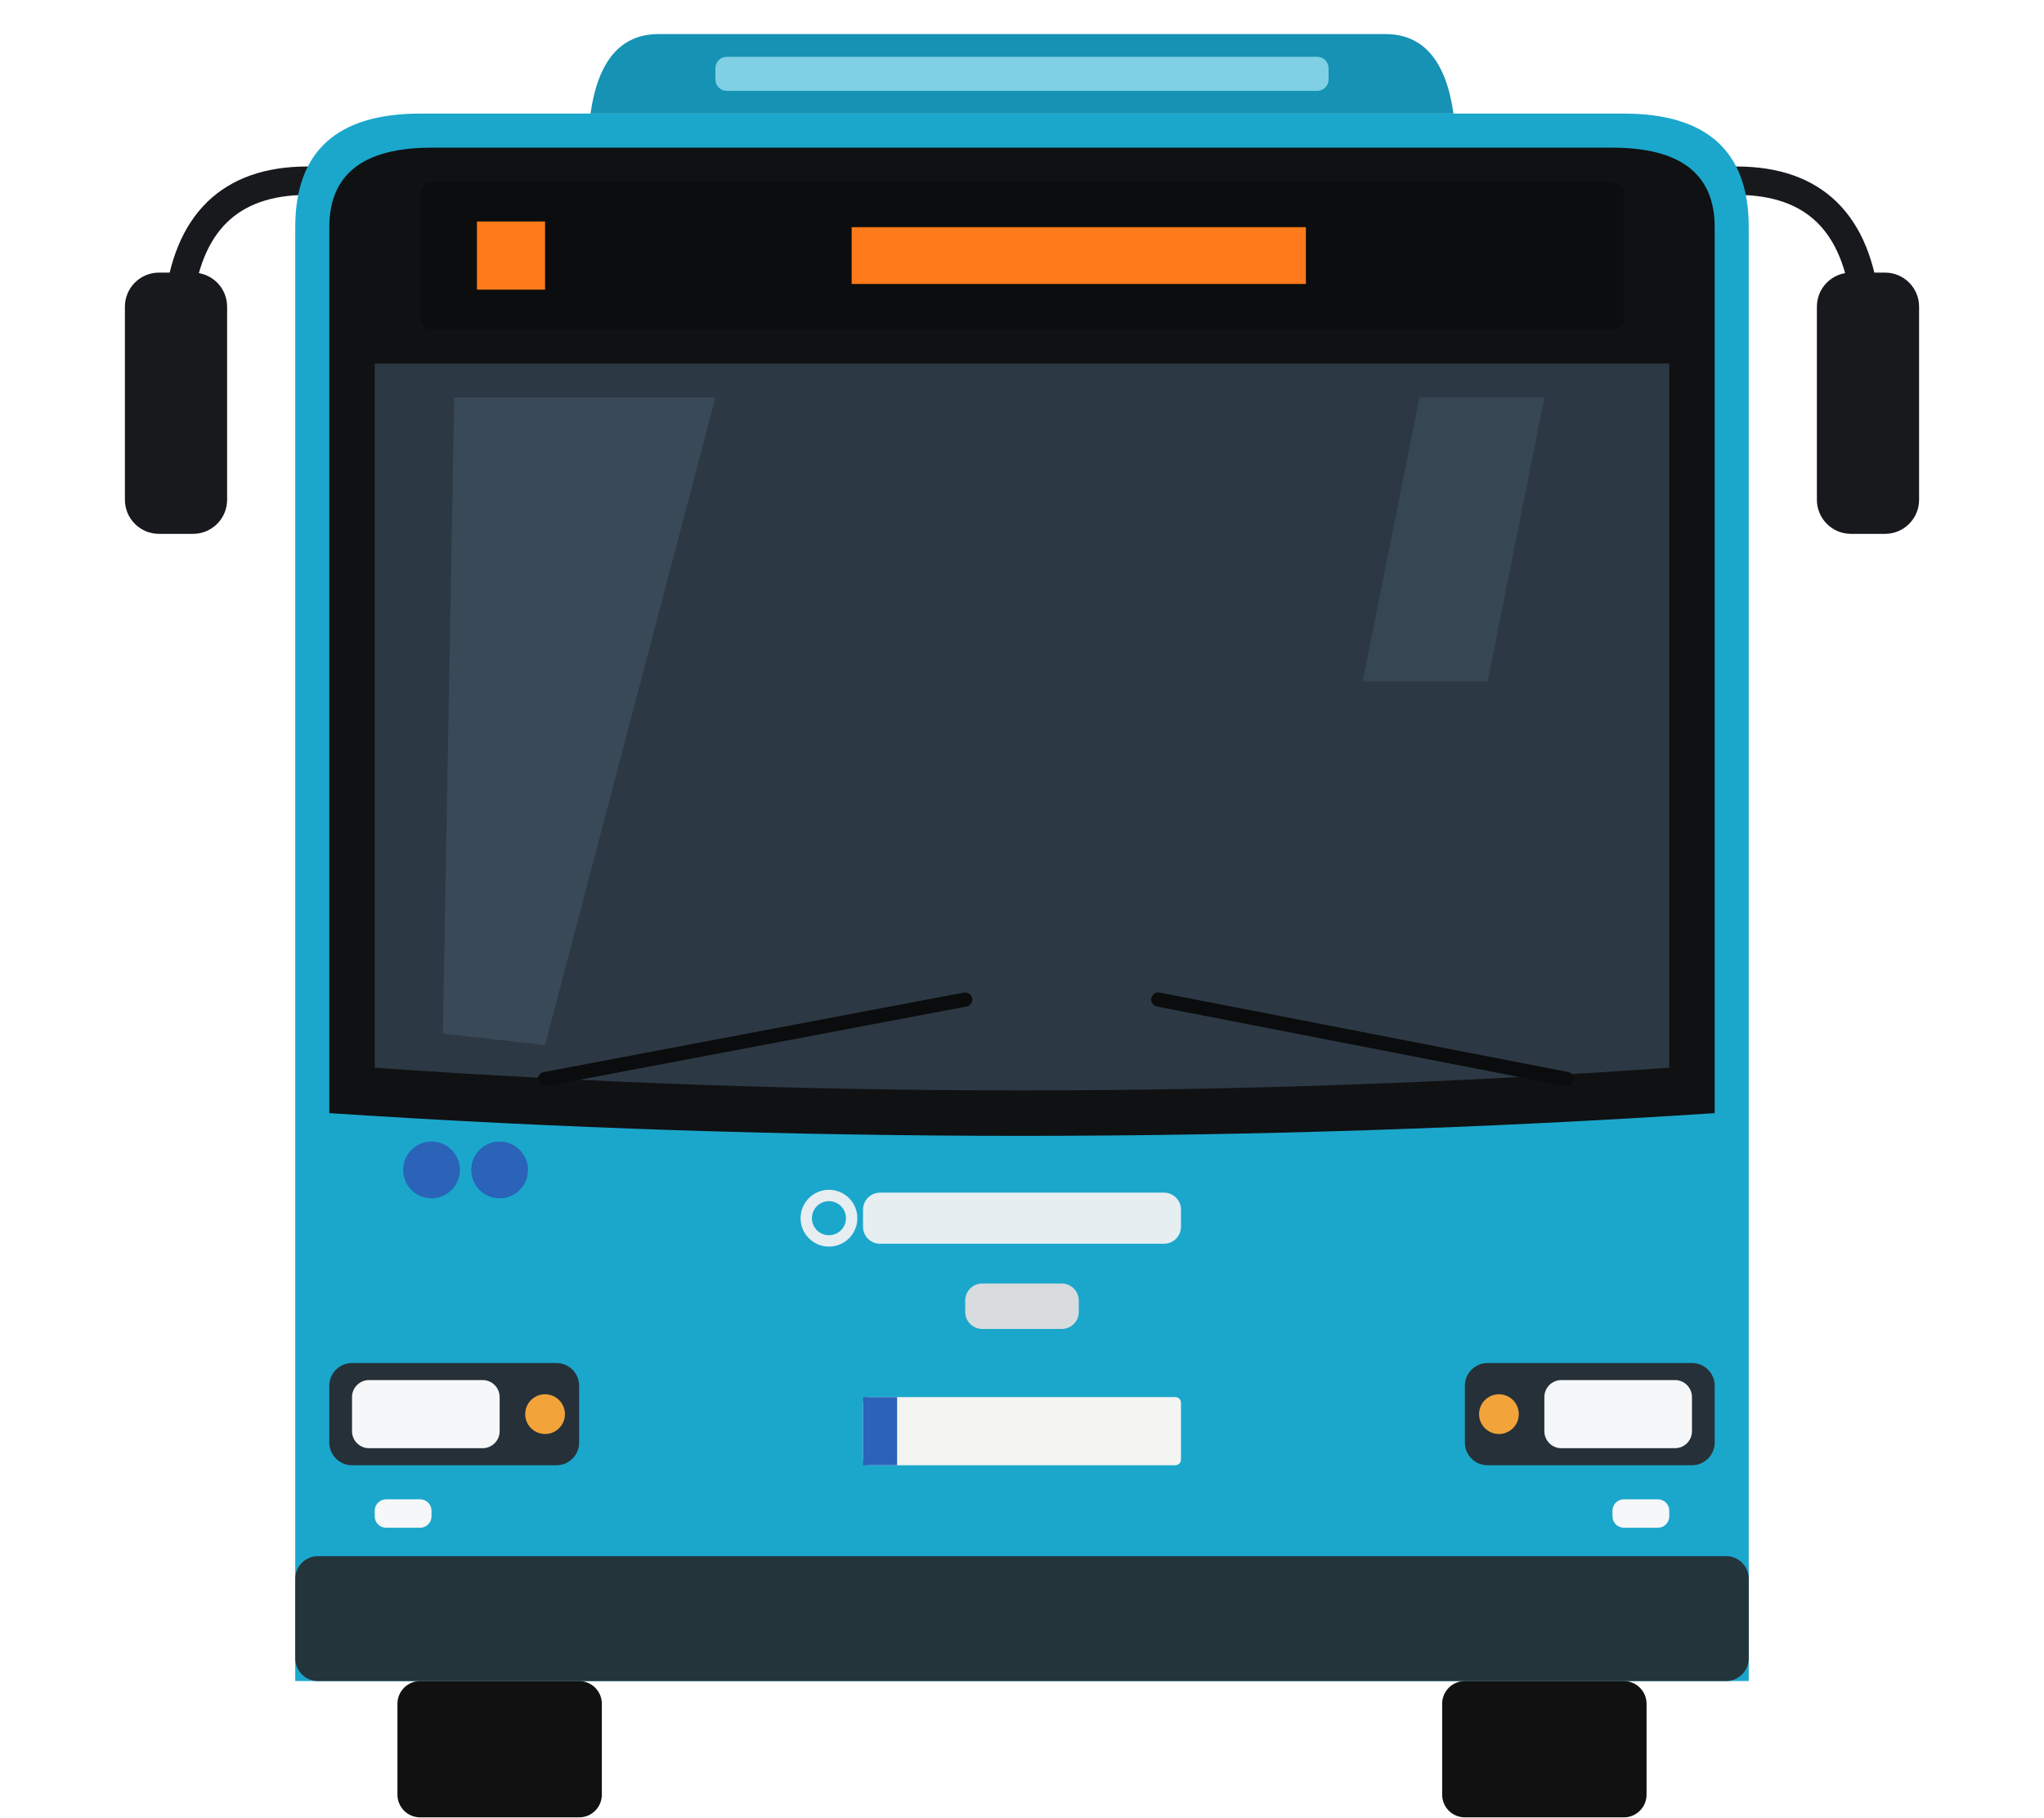
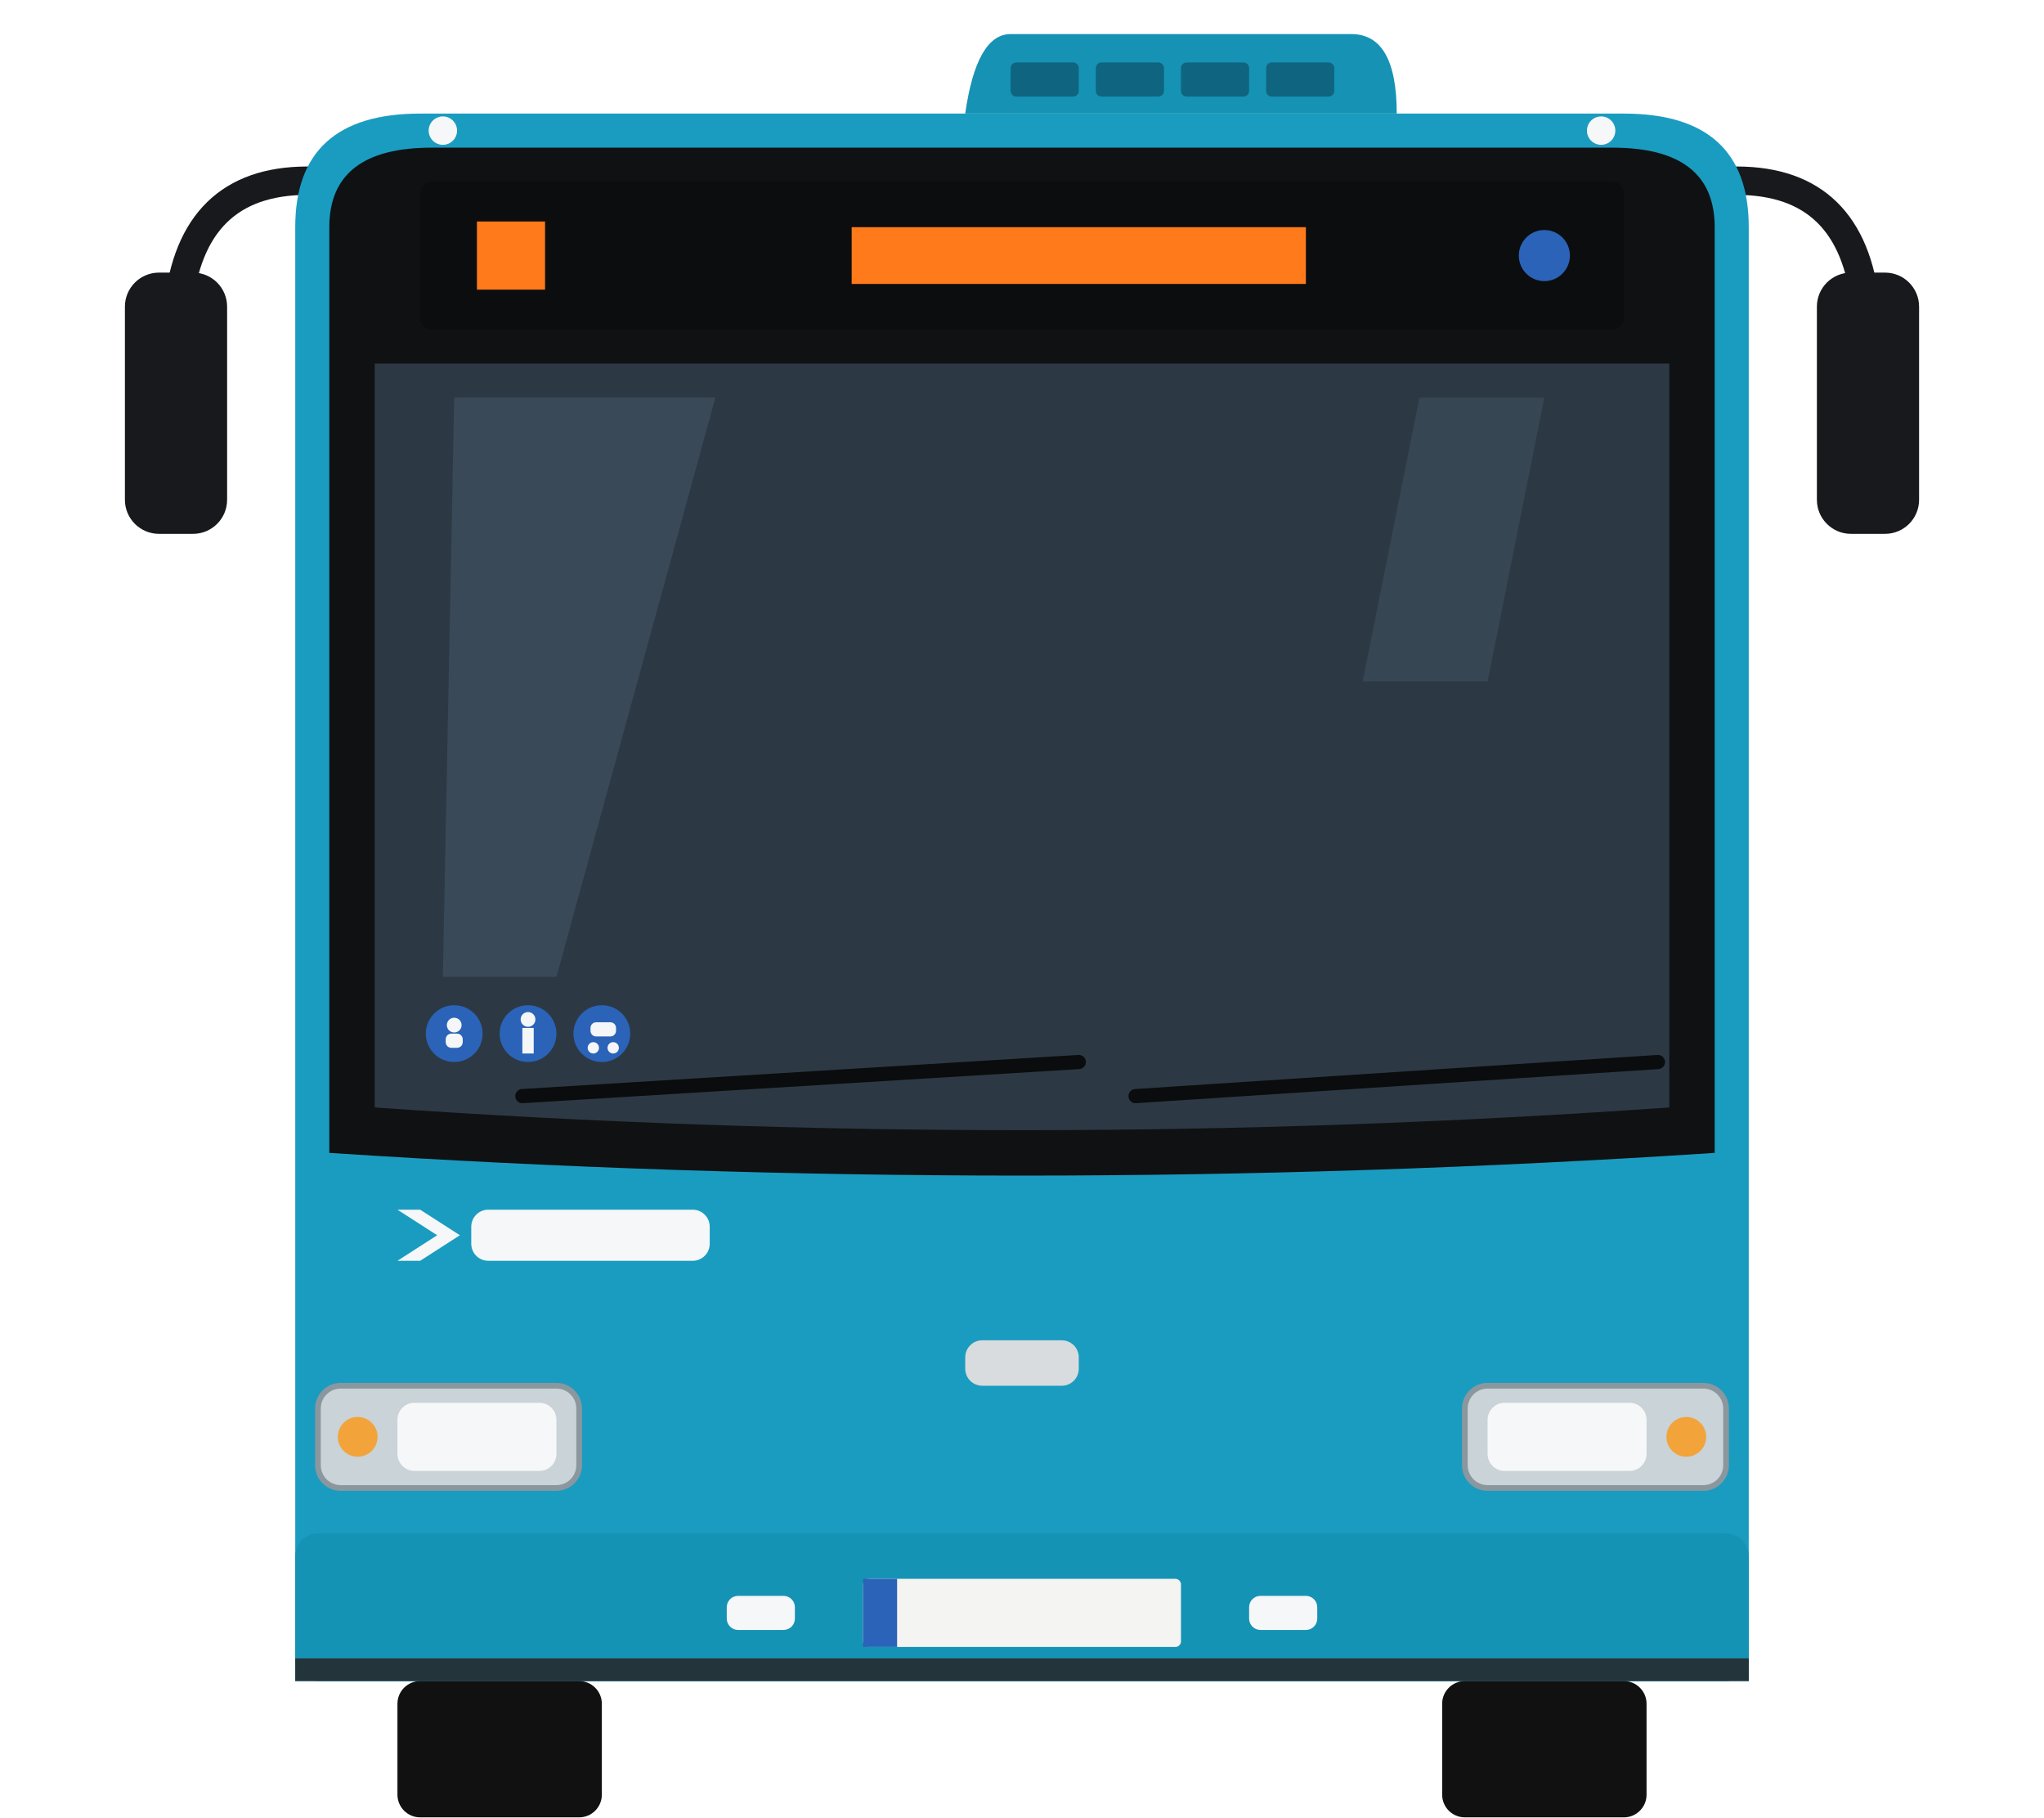
<svg xmlns="http://www.w3.org/2000/svg" viewBox="0 0 360 320">
  <g>
    <path d="M58 32 Q36 30 32 50" stroke="#17191c" stroke-width="5" fill="none" />
    <rect x="22" y="48" width="18" height="46" rx="6" fill="#17191c" />
    <path d="M302 32 Q324 30 328 50" stroke="#17191c" stroke-width="5" fill="none" />
    <rect x="320" y="48" width="18" height="46" rx="6" fill="#17191c" />
-     <path d="M116 6 H244 Q254 6 256 20 H104 Q106 6 116 6 Z" fill="#1592b4" />
-     <rect x="126" y="10" width="108" height="6" rx="2" fill="#7fd0e4" />
-     <path d="M52 296 V40 Q52 20 74 20 H286 Q308 20 308 40 V296 Z" fill="#1ba7cc" />
-     <path d="M58 40 Q58 26 76 26 H284 Q302 26 302 40 V196 Q180 204 58 196 Z" fill="#101113" />
+     <path d="M178 6 H238 Q246 6 246 20 H170 Q172 6 178 6 Z" fill="#1592b4" />
+     <g fill="#0f6480">
+       <rect x="178" y="11" width="12" height="6" rx="1" />
+       <rect x="193" y="11" width="12" height="6" rx="1" />
+       <rect x="208" y="11" width="12" height="6" rx="1" />
+       <rect x="223" y="11" width="12" height="6" rx="1" />
+     </g>
+     <path d="M52 296 V40 Q52 20 74 20 H286 Q308 20 308 40 V296 Z" fill="#1a9cc0" />
+     <path d="M58 40 Q58 26 76 26 H284 Q302 26 302 40 V203 Q180 211 58 203 Z" fill="#101113" />
    <rect x="74" y="32" width="212" height="26" rx="2" fill="#0c0d0e" />
    <rect x="84" y="39" width="12" height="12" fill="#ff7a1a" />
    <rect x="150" y="40" width="80" height="10" fill="#ff7a1a" />
-     <path d="M66 64 H294 V188 Q180 196 66 188 Z" fill="#2c3944" />
-     <path d="M80 70 L126 70 L96 184 L78 182 Z" fill="#46596a" opacity=".5" />
+     <circle cx="272" cy="45" r="4.5" fill="#2a63b8" />
+     <path d="M66 64 H294 V195 Q180 203 66 195 Z" fill="#2c3944" />
+     <path d="M80 70 L126 70 L98 172 L78 172 Z" fill="#46596a" opacity=".5" />
    <path d="M250 70 L272 70 L262 120 L240 120 Z" fill="#46596a" opacity=".4" />
+     <g fill="#2a63b8">
+       <circle cx="80" cy="182" r="5" />
+       <circle cx="93" cy="182" r="5" />
+       <circle cx="106" cy="182" r="5" />
+     </g>
+     <g fill="#f4f6f7">
+       <circle cx="80" cy="180.5" r="1.3" />
+       <rect x="78.5" y="182" width="3" height="2.5" rx="1" />
+       <circle cx="93" cy="179.5" r="1.3" />
+       <rect x="92" y="181" width="2" height="4.5" />
+       <rect x="104" y="180" width="4.5" height="2.5" rx="1" />
+       <circle cx="104.5" cy="184.5" r="1" />
+       <circle cx="108" cy="184.5" r="1" />
+     </g>
    <g stroke="#0b0c0d" stroke-width="2.5" stroke-linecap="round">
-       <path d="M96 190 L170 176" />
-       <path d="M276 190 L204 176" />
+       <path d="M92 193 L190 187" />
+       <path d="M200 193 L292 187" />
    </g>
-     <circle cx="76" cy="206" r="5" fill="#2a63b8" />
-     <circle cx="88" cy="206" r="5" fill="#2a63b8" />
-     <rect x="152" y="210" width="56" height="9" rx="3" fill="#e6eef1" />
-     <circle cx="146" cy="214.5" r="4" fill="none" stroke="#e6eef1" stroke-width="2" />
-     <rect x="170" y="226" width="20" height="8" rx="3" fill="#d8dcde" />
-     <rect x="58" y="240" width="44" height="18" rx="4" fill="#263038" />
-     <rect x="62" y="243" width="26" height="12" rx="3" fill="#f6f7f8" />
-     <circle cx="96" cy="249" r="3.5" fill="#f2a33a" />
-     <rect x="258" y="240" width="44" height="18" rx="4" fill="#263038" />
-     <rect x="272" y="243" width="26" height="12" rx="3" fill="#f6f7f8" />
-     <circle cx="264" cy="249" r="3.5" fill="#f2a33a" />
-     <rect x="152" y="246" width="56" height="12" rx="1" fill="#f4f4f2" />
-     <rect x="152" y="246" width="6" height="12" fill="#2a63b8" />
-     <rect x="66" y="264" width="10" height="5" rx="2" fill="#f6f7f8" />
-     <rect x="284" y="264" width="10" height="5" rx="2" fill="#f6f7f8" />
-     <rect x="52" y="274" width="256" height="22" rx="4" fill="#24343b" />
+     <circle cx="78" cy="23" r="2.5" fill="#f6f7f8" />
+     <circle cx="282" cy="23" r="2.5" fill="#f6f7f8" />
+     <rect x="83" y="213" width="42" height="9" rx="3" fill="#f6f7f8" />
+     <path d="M70 213 L77 217.5 L70 222 H74 L81 217.5 L74 213 Z" fill="#f6f7f8" />
+     <rect x="170" y="236" width="20" height="8" rx="3" fill="#d8dcde" />
+     <rect x="56" y="244" width="46" height="18" rx="4" fill="#c9d3d8" stroke="#8b979e" stroke-width="1" />
+     <circle cx="63" cy="253" r="3.5" fill="#f2a33a" />
+     <rect x="70" y="247" width="28" height="12" rx="3" fill="#f6f7f8" />
+     <rect x="258" y="244" width="46" height="18" rx="4" fill="#c9d3d8" stroke="#8b979e" stroke-width="1" />
+     <rect x="262" y="247" width="28" height="12" rx="3" fill="#f6f7f8" />
+     <circle cx="297" cy="253" r="3.5" fill="#f2a33a" />
+     <rect x="52" y="270" width="256" height="26" rx="4" fill="#1593b5" />
+     <rect x="52" y="292" width="256" height="4" fill="#24343b" />
+     <rect x="128" y="281" width="12" height="6" rx="2" fill="#f6f7f8" />
+     <rect x="220" y="281" width="12" height="6" rx="2" fill="#f6f7f8" />
+     <rect x="152" y="278" width="56" height="12" rx="1" fill="#f4f4f2" />
+     <rect x="152" y="278" width="6" height="12" fill="#2a63b8" />
    <rect x="70" y="296" width="36" height="24" rx="4" fill="#111" />
    <rect x="254" y="296" width="36" height="24" rx="4" fill="#111" />
  </g>
</svg>
